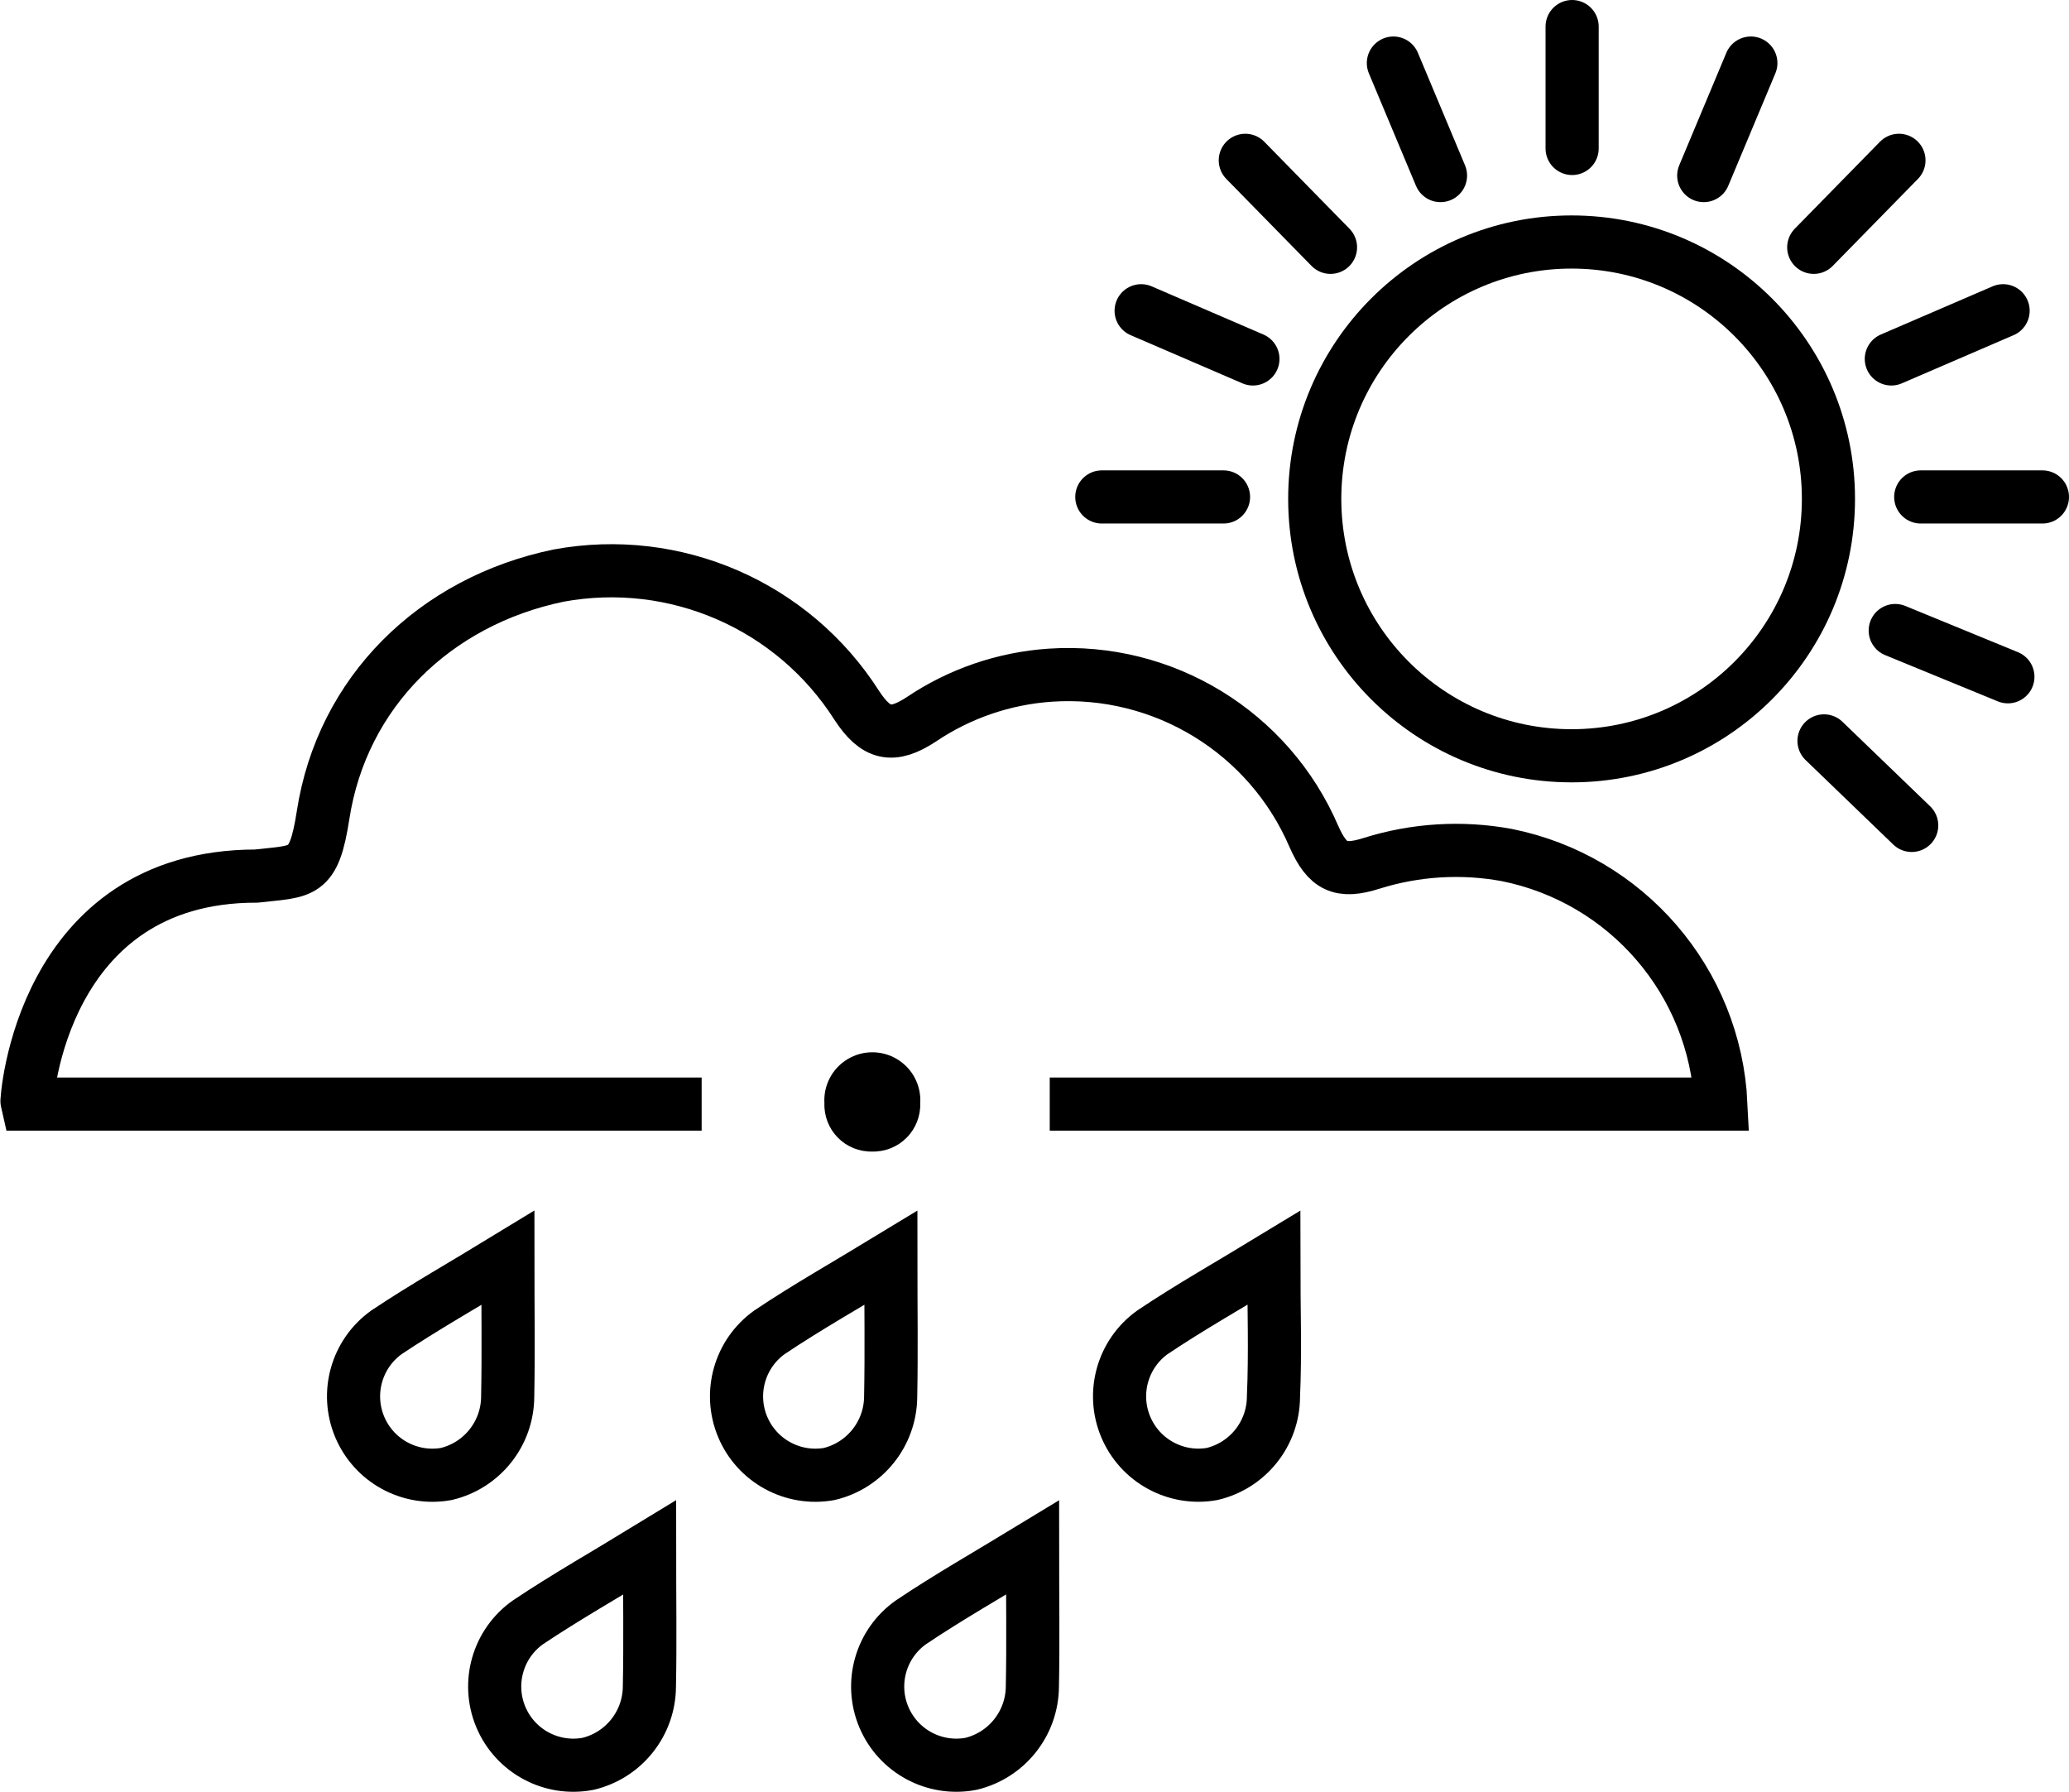
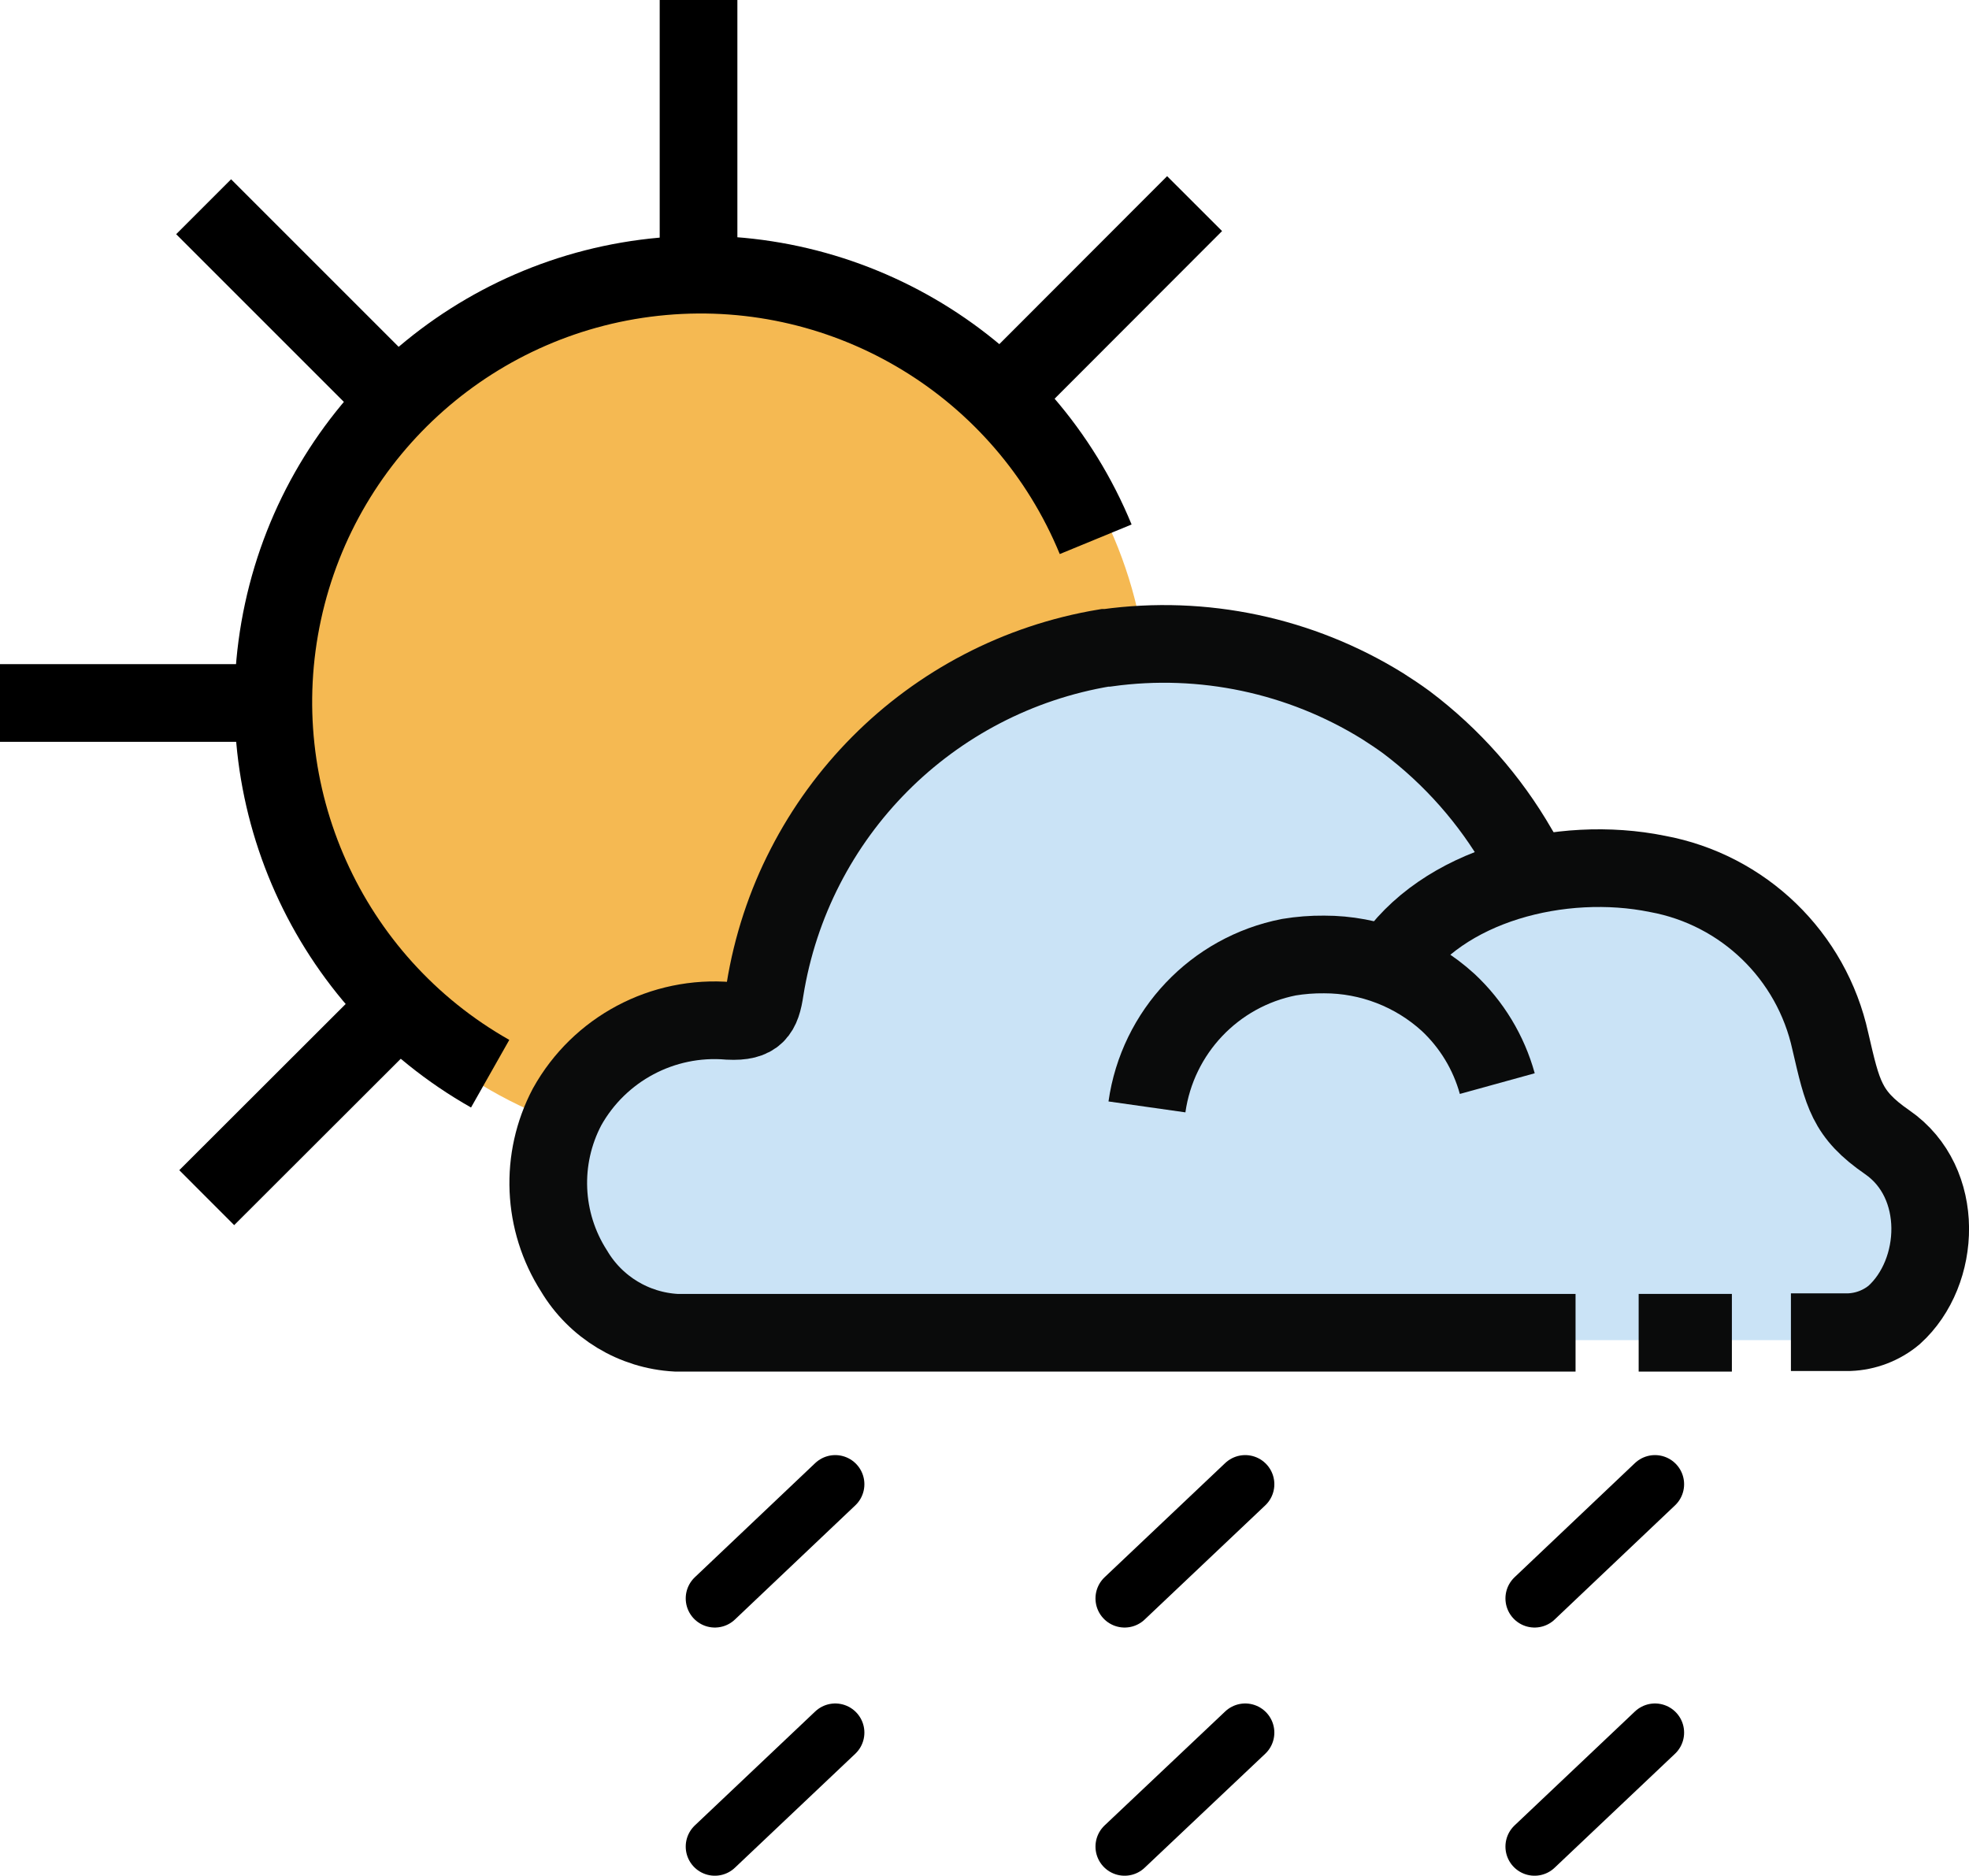
- <svg xmlns="http://www.w3.org/2000/svg" viewBox="0 0 116.8 101.13">
+ <svg xmlns="http://www.w3.org/2000/svg" viewBox="0 0 101.39 96.59">
  <defs>
-     <style>.cls-1,.cls-2{fill:none;stroke:#000;stroke-miterlimit:10;stroke-width:3px}.cls-2{stroke-linecap:round}</style>
+     <style>.cls-1{fill:#f5b952;}.cls-2{fill:#cae3f6;}.cls-3,.cls-4,.cls-5,.cls-6{fill:none;stroke-miterlimit:10;}.cls-3,.cls-4,.cls-5{stroke:#000;}.cls-3{stroke-linecap:round;stroke-width:3px;}.cls-4,.cls-5,.cls-6{stroke-width:4px;}.cls-5{stroke-linecap:square;}.cls-6{stroke:#0a0b0b;}</style>
  </defs>
  <g id="Layer_2" data-name="Layer 2">
    <g id="Layer_1-2" data-name="Layer 1">
-       <path class="cls-1" d="M28.67 71c-2.47 1.51-4.71 2.77-6.85 4.2a4.45 4.45 0 0 0 3.37 8 4.51 4.51 0 0 0 3.47-4.36c.05-2.51.01-4.98.01-7.84ZM50.29 71c-2.48 1.51-4.72 2.77-6.85 4.2a4.45 4.45 0 0 0 3.37 8 4.52 4.52 0 0 0 3.47-4.36c.05-2.51.01-4.98.01-7.84ZM71.91 71c-2.48 1.51-4.72 2.77-6.85 4.2a4.45 4.45 0 0 0 3.36 8 4.5 4.5 0 0 0 3.47-4.36c.11-2.51.02-4.98.02-7.84ZM36.67 87.35c-2.47 1.51-4.71 2.78-6.85 4.21a4.44 4.44 0 0 0 3.37 8 4.51 4.51 0 0 0 3.47-4.36c.05-2.48.01-4.96.01-7.85ZM58.29 87.35c-2.48 1.51-4.72 2.78-6.85 4.21a4.44 4.44 0 0 0 3.37 8 4.52 4.52 0 0 0 3.47-4.36c.05-2.48.01-4.96.01-7.85ZM59.26 62.32h37.89a15.07 15.07 0 0 0-12.1-14.06 15.87 15.87 0 0 0-7.62.47c-1.76.56-2.5.2-3.26-1.52a15.1 15.1 0 0 0-14.88-9.1 14.82 14.82 0 0 0-7.29 2.5c-1.62 1.06-2.55.86-3.63-.79a16.43 16.43 0 0 0-16.84-7.33c-7 1.45-12.22 6.59-13.29 13.51-.53 3.41-1.13 3.15-3.77 3.45-12.16 0-13 12.68-12.95 12.87h38.09" />
-       <path d="M49.24 65a2.64 2.64 0 0 1-2.7-2.73 2.71 2.71 0 1 1 5.41 0A2.65 2.65 0 0 1 49.24 65Z" />
-       <path class="cls-2" d="M69.07 28.05H62.2M75.11 13.96 70.3 9.05M81.32 9.91l-2.66-6.35M70.73 20.26l-6.31-2.72" />
-       <path class="cls-1" d="M88.72 42.66a14.49 14.49 0 0 0 0-29 14.49 14.49 0 1 0 0 29Z" />
-       <path class="cls-2" d="M108.43 28.05h6.87M88.75 8.38V1.5M102.97 41.82l4.95 4.77M102.39 13.96l4.81-4.91M106.99 35.59l6.36 2.61M96.18 9.91l2.66-6.35M106.77 20.26l6.31-2.72" />
+       <path class="cls-1" d="M36.52,13.88A22.63,22.63,0,1,0,59.15,36.5,22.65,22.65,0,0,0,36.52,13.88Z" />
+       <path class="cls-2" d="M81.1,69H34.7a6.56,6.56,0,0,1-5.27-3.19,8.43,8.43,0,0,1-.36-8.51,8.72,8.72,0,0,1,8.35-4.43c1.4.07,1.69-.44,1.86-1.6a21.28,21.28,0,0,1,17.54-17.6l.11,0a21.46,21.46,0,0,1,14.21,3c.41.26.83.54,1.24.85A21.91,21.91,0,0,1,78.14,44l.67,1.14" />
+       <path class="cls-2" d="M59,57.29a9.18,9.18,0,0,1,7.32-7.73,11.75,11.75,0,0,1,1.81-.14,9.48,9.48,0,0,1,6.4,2.48,9,9,0,0,1,2.54,4.23" />
+       <path class="cls-2" d="M71.52,50c2.69-4.14,8.86-5.67,13.79-4.65A11.17,11.17,0,0,1,94.24,54c.63,2.72.83,3.76,2.94,5.22,3,2.07,2.78,6.7.35,8.9a3.83,3.83,0,0,1-2.32.89h-16" />
+       <line class="cls-2" x1="84.35" y1="68.99" x2="89.16" y2="68.99" />
+       <line class="cls-3" x1="85.22" y1="89.22" x2="79.02" y2="95.09" />
+       <line class="cls-3" x1="43.01" y1="89.22" x2="36.81" y2="95.09" />
+       <line class="cls-3" x1="64.12" y1="89.22" x2="57.91" y2="95.09" />
+       <line class="cls-3" x1="85.22" y1="76.43" x2="79.02" y2="82.31" />
+       <line class="cls-3" x1="43.01" y1="76.43" x2="36.81" y2="82.31" />
+       <line class="cls-3" x1="64.12" y1="76.43" x2="57.91" y2="82.31" />
+       <path class="cls-4" d="M56.42,27.77A22,22,0,1,0,25.24,55.29" />
+       <line class="cls-5" x1="35.97" y1="14.01" x2="35.97" y2="2" />
+       <line class="cls-5" x1="14.01" y1="36.2" x2="2" y2="36.2" />
+       <line class="cls-5" x1="20.4" y1="20.56" x2="11.9" y2="12.06" />
+       <line class="cls-5" x1="51.61" y1="20.4" x2="60.1" y2="11.9" />
+       <line class="cls-5" x1="20.56" y1="51.77" x2="12.06" y2="60.26" />
+       <path class="cls-6" d="M81.13,68.63H34.82a6.53,6.53,0,0,1-5.26-3.18A8.4,8.4,0,0,1,29.2,57a8.69,8.69,0,0,1,8.33-4.43c1.4.07,1.69-.44,1.86-1.6A21.26,21.26,0,0,1,56.9,33.36l.11,0a21.37,21.37,0,0,1,14.18,3c.41.26.83.54,1.24.84a21.74,21.74,0,0,1,5.75,6.51l.67,1.13" />
+       <path class="cls-6" d="M59.06,57a9.17,9.17,0,0,1,7.31-7.71,10.54,10.54,0,0,1,1.81-.14,9.47,9.47,0,0,1,6.39,2.47A9,9,0,0,1,77.1,55.8" />
+       <path class="cls-6" d="M71.57,49.67C74.25,45.54,80.41,44,85.34,45a11.19,11.19,0,0,1,8.91,8.62c.63,2.71.83,3.75,2.93,5.2,3,2.07,2.78,6.7.36,8.89a3.83,3.83,0,0,1-2.32.89h-3" />
+       <line class="cls-6" x1="84.38" y1="68.63" x2="89.18" y2="68.63" />
    </g>
  </g>
</svg>
